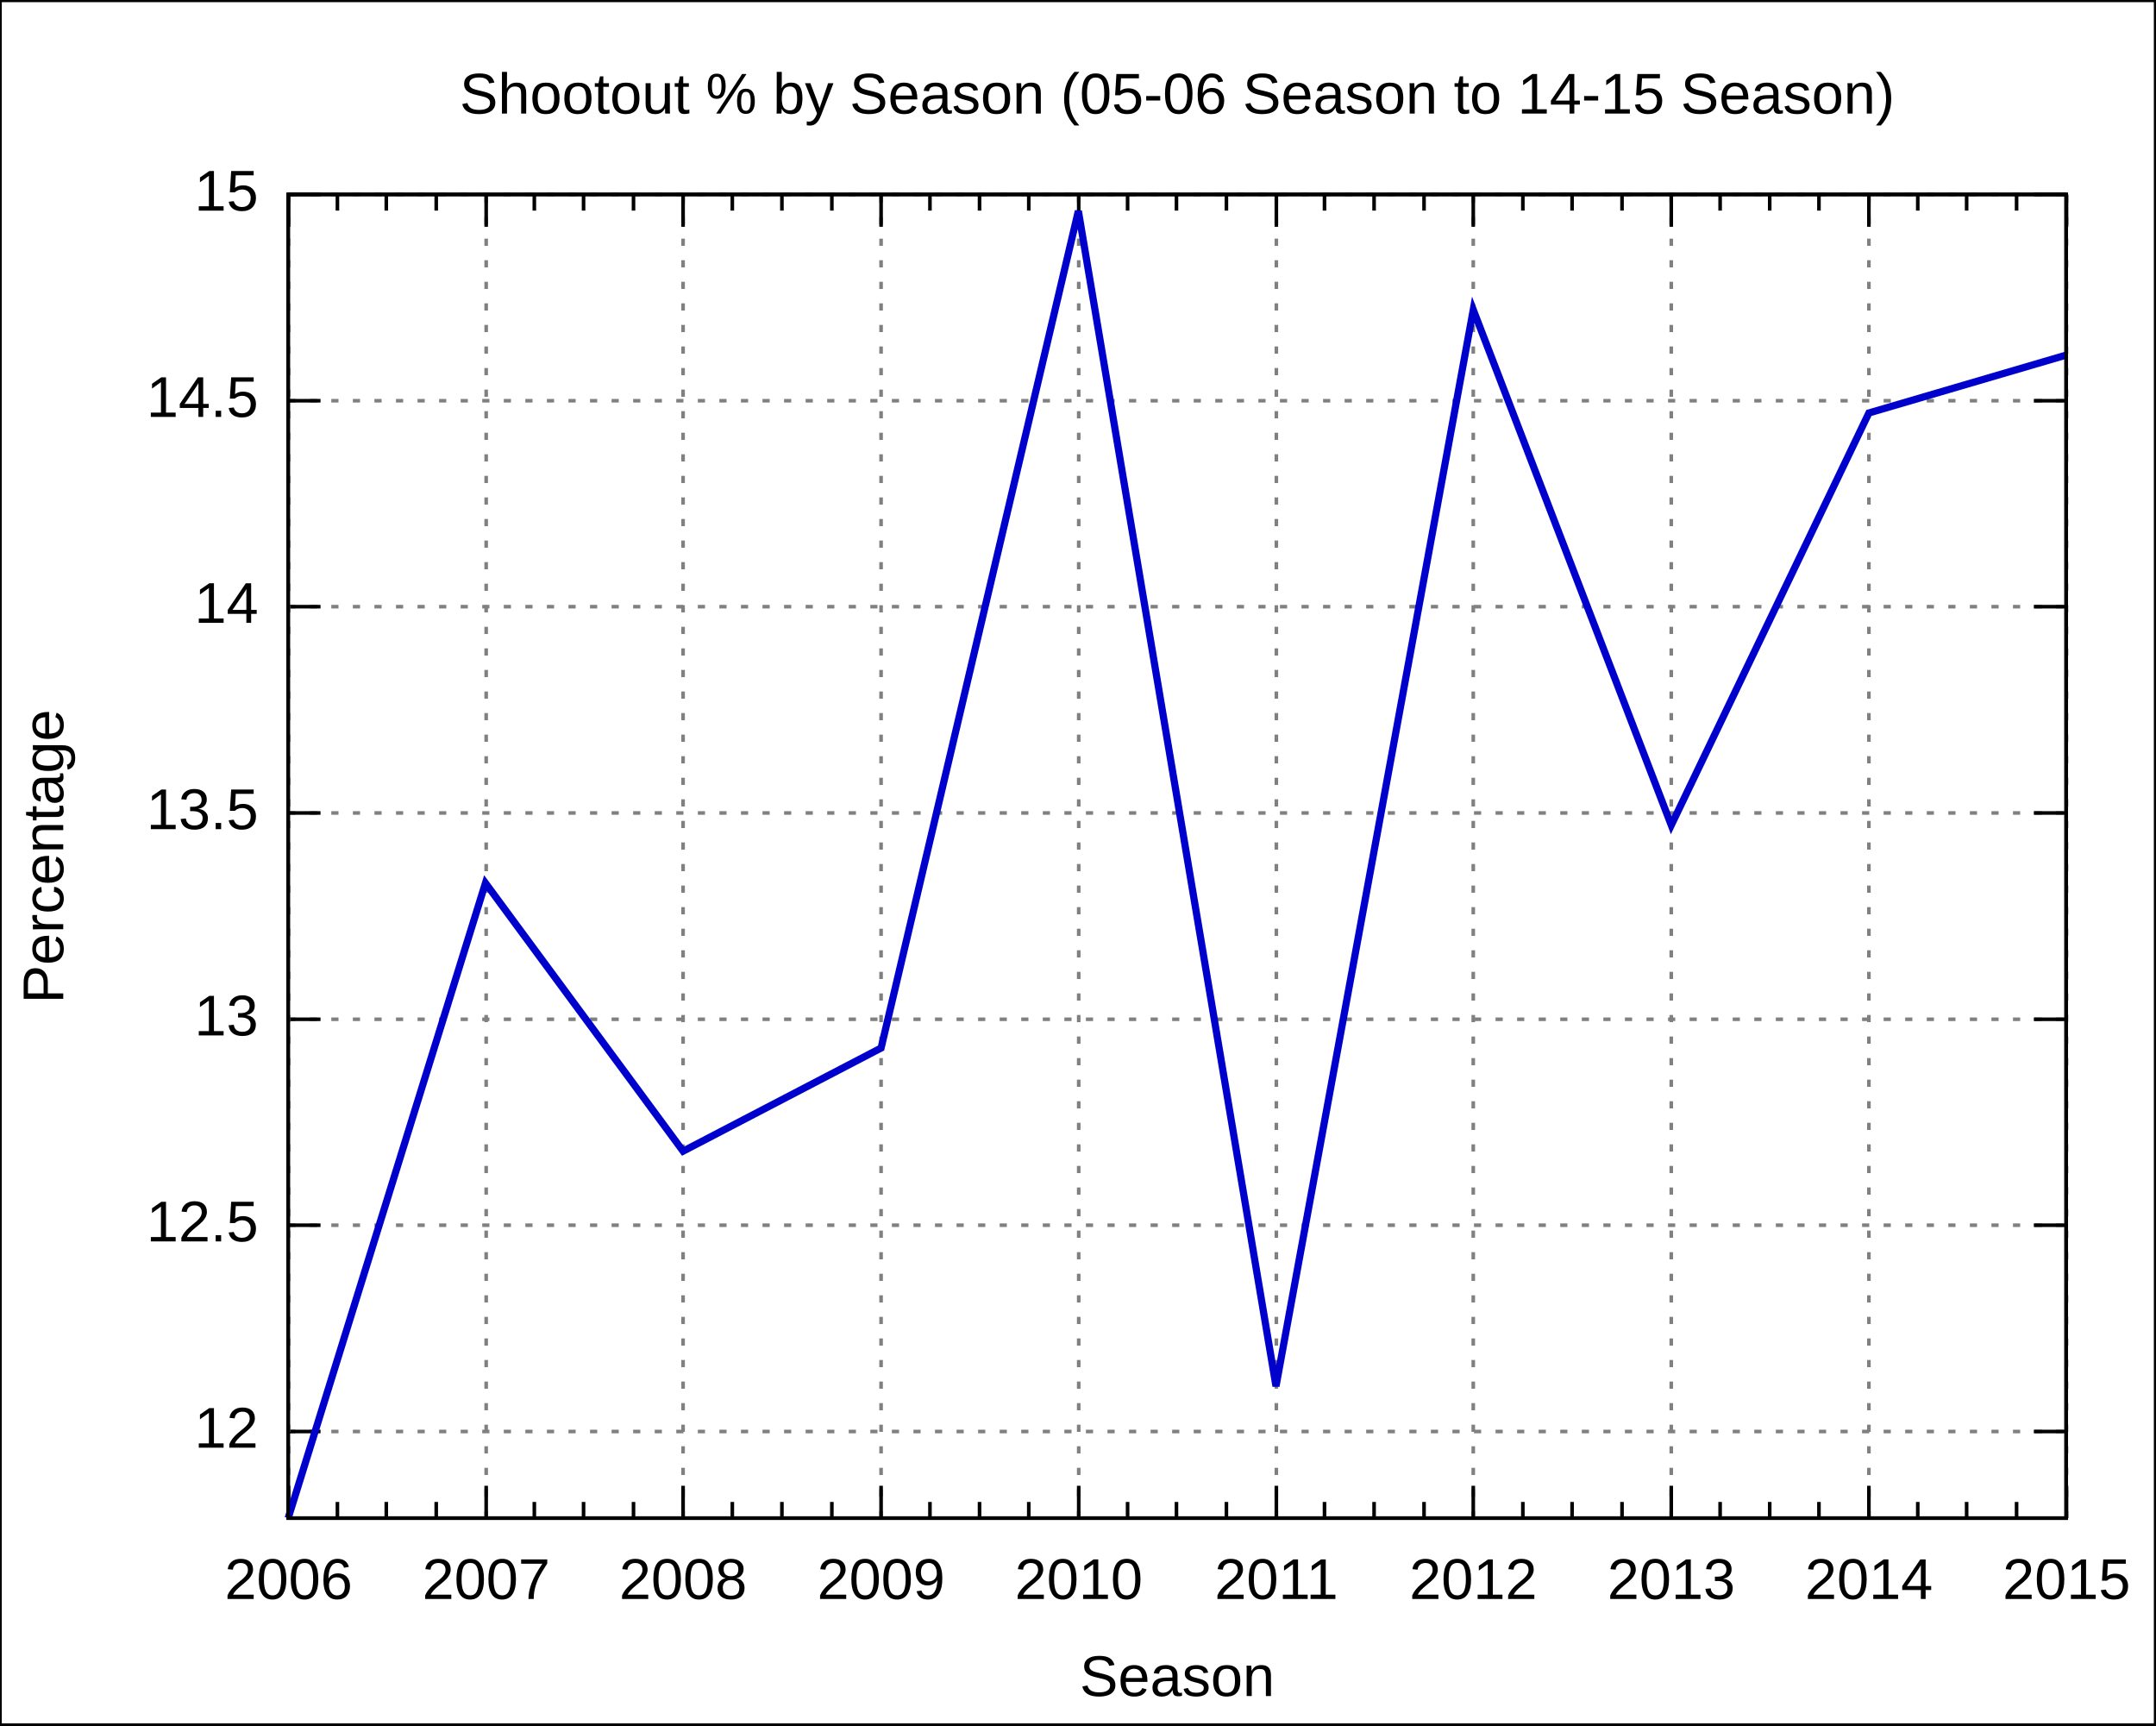
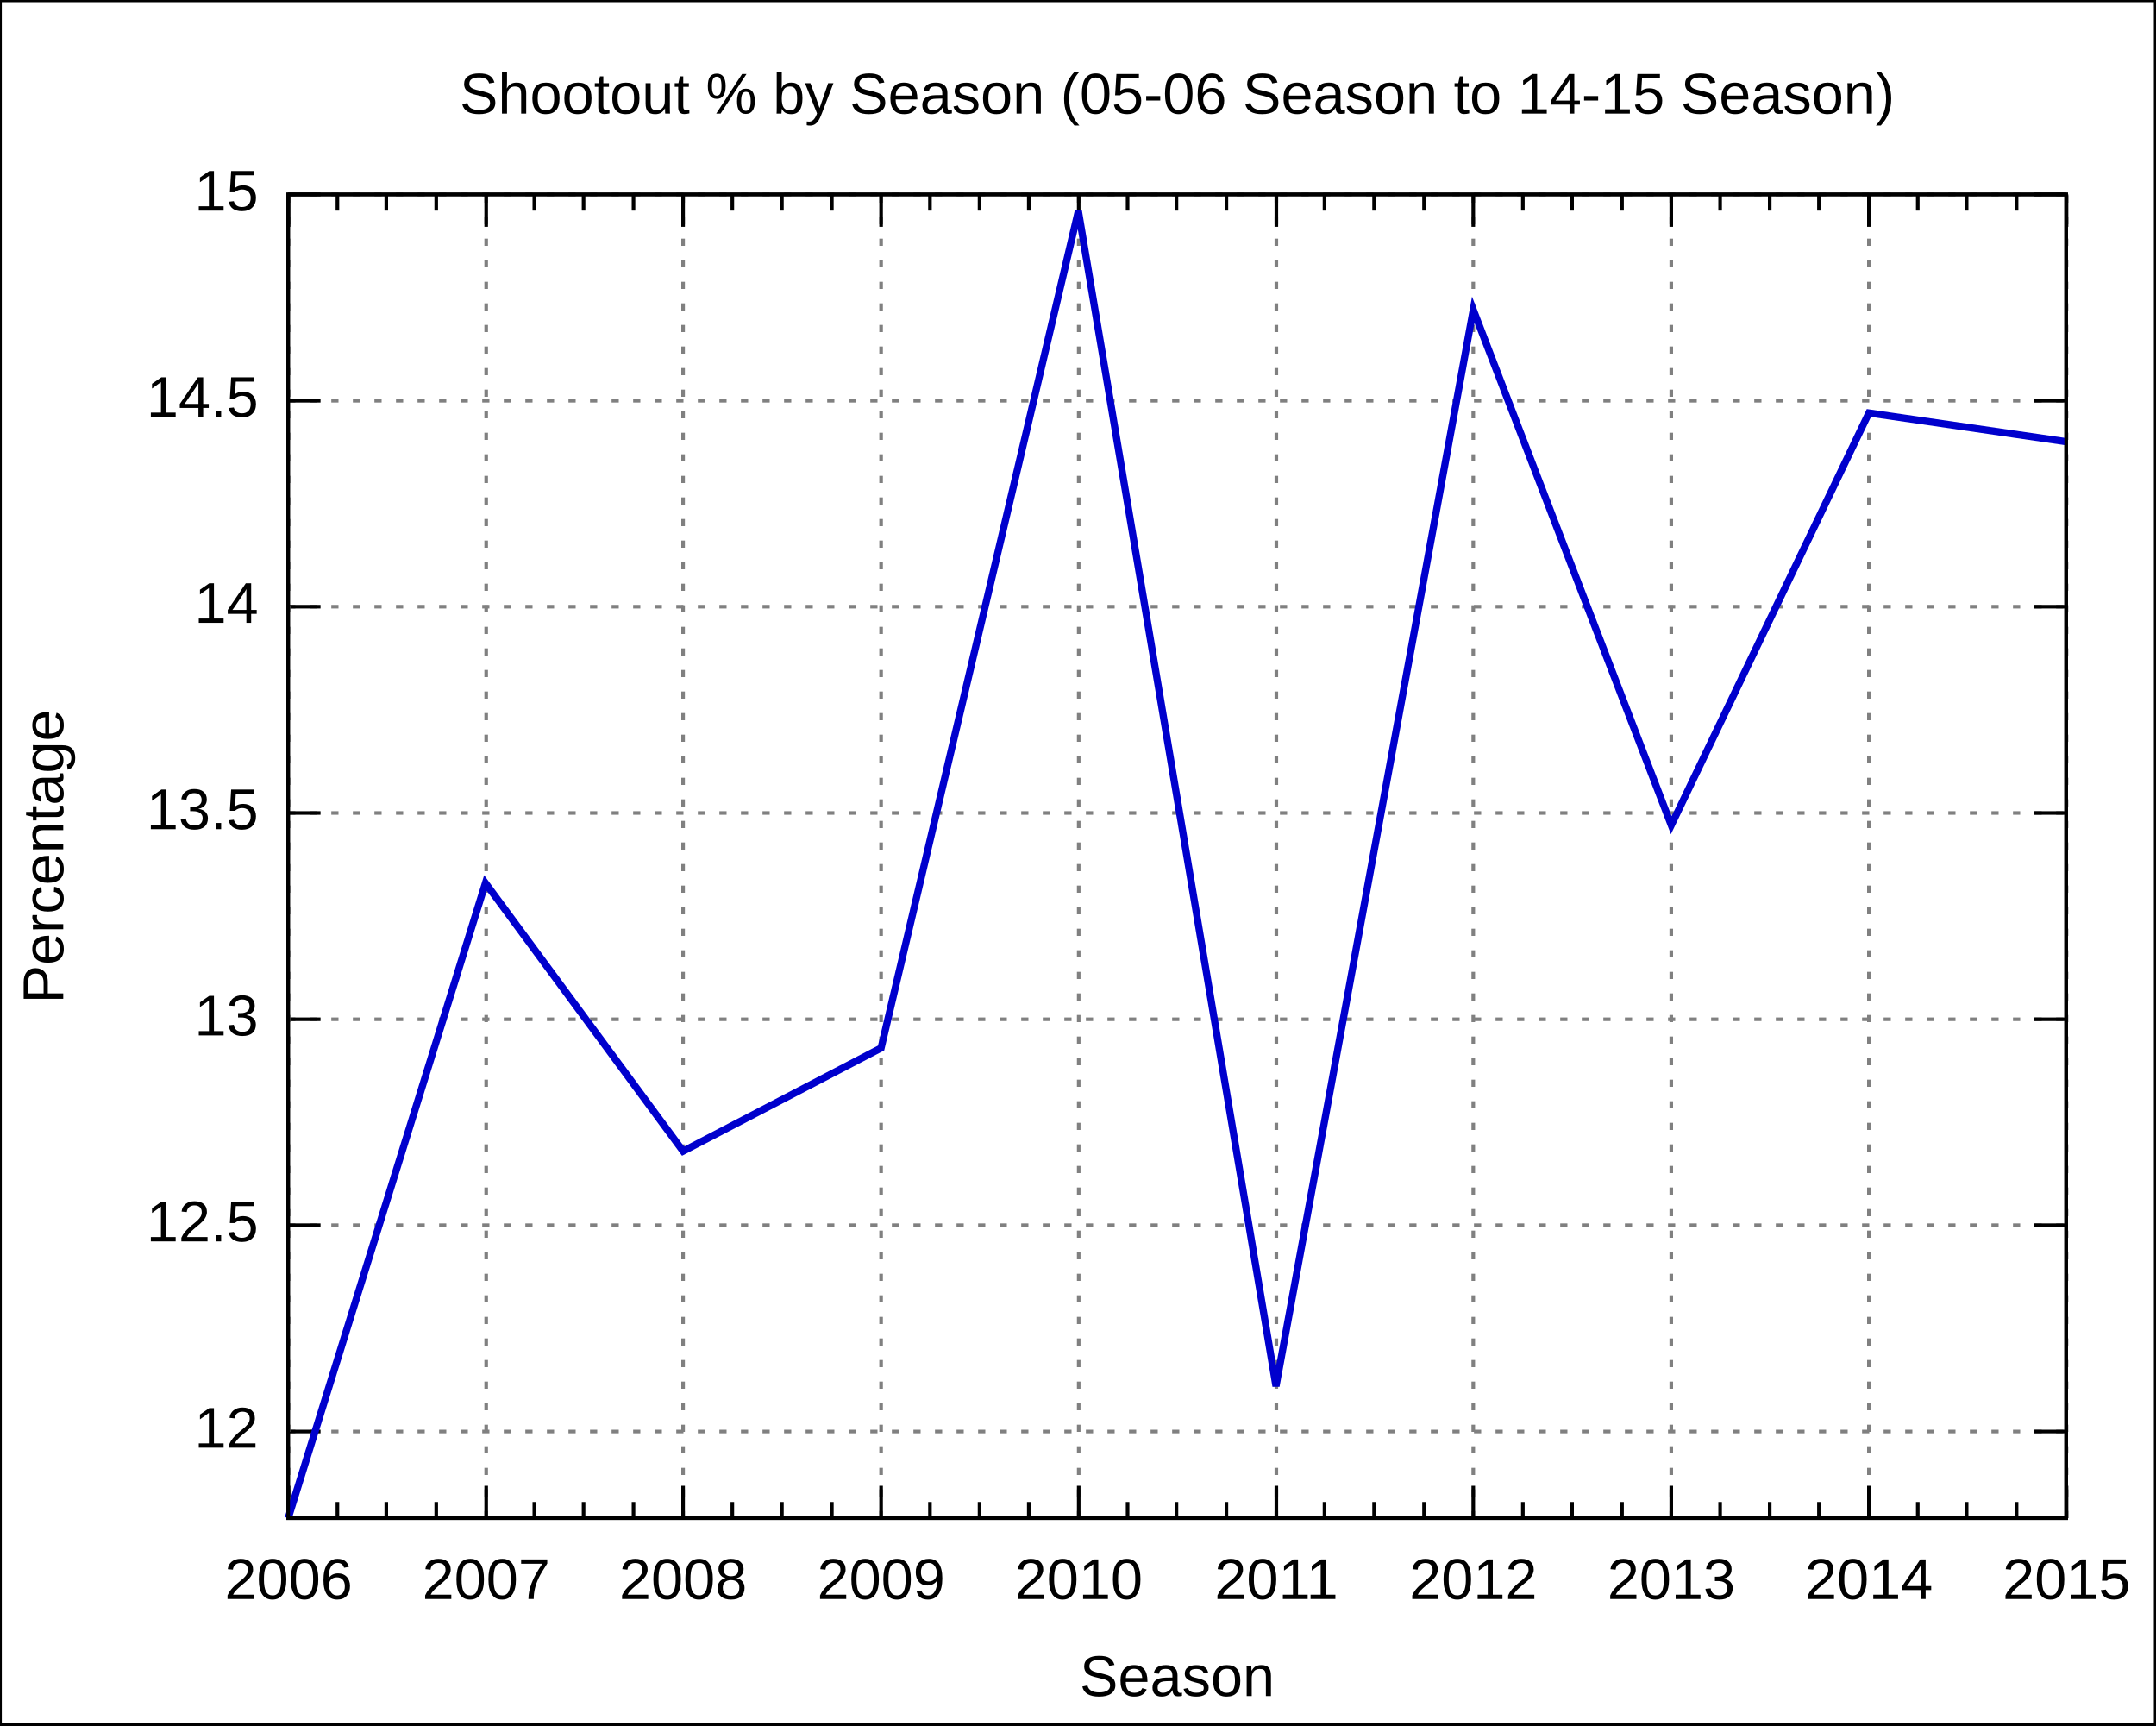
<svg xmlns="http://www.w3.org/2000/svg" xmlns:xlink="http://www.w3.org/1999/xlink" width="600" height="480" viewBox="0 0 600 480">
  <g id="gnuplot_canvas">
    <rect x="0" y="0" width="600" height="480" fill="none" />
    <defs>
      <circle id="gpDot" r="0.5" stroke-width="0.5" />
      <path id="gpPt0" stroke-width="0.222" stroke="currentColor" d="M-1,0 h2 M0,-1 v2" />
      <path id="gpPt1" stroke-width="0.222" stroke="currentColor" d="M-1,-1 L1,1 M1,-1 L-1,1" />
      <path id="gpPt2" stroke-width="0.222" stroke="currentColor" d="M-1,0 L1,0 M0,-1 L0,1 M-1,-1 L1,1 M-1,1 L1,-1" />
      <rect id="gpPt3" stroke-width="0.222" stroke="currentColor" x="-1" y="-1" width="2" height="2" />
      <rect id="gpPt4" stroke-width="0.222" stroke="currentColor" fill="currentColor" x="-1" y="-1" width="2" height="2" />
      <circle id="gpPt5" stroke-width="0.222" stroke="currentColor" cx="0" cy="0" r="1" />
      <use xlink:href="#gpPt5" id="gpPt6" fill="currentColor" stroke="none" />
      <path id="gpPt7" stroke-width="0.222" stroke="currentColor" d="M0,-1.33 L-1.33,0.67 L1.33,0.67 z" />
      <use xlink:href="#gpPt7" id="gpPt8" fill="currentColor" stroke="none" />
      <use xlink:href="#gpPt7" id="gpPt9" stroke="currentColor" transform="rotate(180)" />
      <use xlink:href="#gpPt9" id="gpPt10" fill="currentColor" stroke="none" />
      <use xlink:href="#gpPt3" id="gpPt11" stroke="currentColor" transform="rotate(45)" />
      <use xlink:href="#gpPt11" id="gpPt12" fill="currentColor" stroke="none" />
    </defs>
    <g style="fill:none; color:white; stroke:currentColor; stroke-width:1.00; stroke-linecap:butt; stroke-linejoin:miter">
</g>
    <g style="fill:none; color:black; stroke:currentColor; stroke-width:1.00; stroke-linecap:butt; stroke-linejoin:miter">
      <g style="stroke:none; shape-rendering:crispEdges">
        <polygon fill="rgb(255, 255, 255)" points="0.0,480.0 599.9,480.0 599.9,0.1 0.0,0.1 " />
      </g>
      <path stroke="black" d="M0.0,480.0 L0.0,0.1 L599.9,0.1 L599.9,480.0 L0.0,480.0  " />
    </g>
    <g style="fill:none; color:gray; stroke:currentColor; stroke-width:1.00; stroke-linecap:butt; stroke-linejoin:miter">
      <path stroke="gray" stroke-dasharray=" 2,4" class="gridline" d="M80.2,398.3 L575.0,398.3  " />
    </g>
    <g style="fill:none; color:black; stroke:currentColor; stroke-width:1.00; stroke-linecap:butt; stroke-linejoin:miter">
      <path stroke="black" d="M80.2,398.3 L89.2,398.3 M575.0,398.3 L566.0,398.3  " />
      <g transform="translate(71.9,402.8)" style="stroke:none; fill:black; font-family:Arial; font-size:12.00pt; text-anchor:end">
        <text> 12</text>
      </g>
    </g>
    <g style="fill:none; color:gray; stroke:currentColor; stroke-width:1.00; stroke-linecap:butt; stroke-linejoin:miter">
      <path stroke="gray" stroke-dasharray=" 2,4" class="gridline" d="M80.2,340.9 L575.0,340.9  " />
    </g>
    <g style="fill:none; color:black; stroke:currentColor; stroke-width:1.00; stroke-linecap:butt; stroke-linejoin:miter">
      <path stroke="black" d="M80.2,340.9 L89.2,340.9 M575.0,340.9 L566.0,340.9  " />
      <g transform="translate(71.9,345.4)" style="stroke:none; fill:black; font-family:Arial; font-size:12.00pt; text-anchor:end">
        <text> 12.5</text>
      </g>
    </g>
    <g style="fill:none; color:gray; stroke:currentColor; stroke-width:1.00; stroke-linecap:butt; stroke-linejoin:miter">
      <path stroke="gray" stroke-dasharray=" 2,4" class="gridline" d="M80.2,283.6 L575.0,283.6  " />
    </g>
    <g style="fill:none; color:black; stroke:currentColor; stroke-width:1.00; stroke-linecap:butt; stroke-linejoin:miter">
      <path stroke="black" d="M80.2,283.6 L89.2,283.6 M575.0,283.6 L566.0,283.6  " />
      <g transform="translate(71.9,288.1)" style="stroke:none; fill:black; font-family:Arial; font-size:12.00pt; text-anchor:end">
        <text> 13</text>
      </g>
    </g>
    <g style="fill:none; color:gray; stroke:currentColor; stroke-width:1.00; stroke-linecap:butt; stroke-linejoin:miter">
      <path stroke="gray" stroke-dasharray=" 2,4" class="gridline" d="M80.2,226.2 L575.0,226.2  " />
    </g>
    <g style="fill:none; color:black; stroke:currentColor; stroke-width:1.00; stroke-linecap:butt; stroke-linejoin:miter">
      <path stroke="black" d="M80.2,226.2 L89.2,226.2 M575.0,226.2 L566.0,226.2  " />
      <g transform="translate(71.9,230.7)" style="stroke:none; fill:black; font-family:Arial; font-size:12.00pt; text-anchor:end">
        <text> 13.5</text>
      </g>
    </g>
    <g style="fill:none; color:gray; stroke:currentColor; stroke-width:1.00; stroke-linecap:butt; stroke-linejoin:miter">
      <path stroke="gray" stroke-dasharray=" 2,4" class="gridline" d="M80.2,168.8 L575.0,168.8  " />
    </g>
    <g style="fill:none; color:black; stroke:currentColor; stroke-width:1.00; stroke-linecap:butt; stroke-linejoin:miter">
      <path stroke="black" d="M80.2,168.8 L89.2,168.8 M575.0,168.8 L566.0,168.8  " />
      <g transform="translate(71.9,173.3)" style="stroke:none; fill:black; font-family:Arial; font-size:12.00pt; text-anchor:end">
        <text> 14</text>
      </g>
    </g>
    <g style="fill:none; color:gray; stroke:currentColor; stroke-width:1.00; stroke-linecap:butt; stroke-linejoin:miter">
      <path stroke="gray" stroke-dasharray=" 2,4" class="gridline" d="M80.2,111.5 L575.0,111.5  " />
    </g>
    <g style="fill:none; color:black; stroke:currentColor; stroke-width:1.00; stroke-linecap:butt; stroke-linejoin:miter">
      <path stroke="black" d="M80.2,111.5 L89.2,111.5 M575.0,111.5 L566.0,111.5  " />
      <g transform="translate(71.9,116.0)" style="stroke:none; fill:black; font-family:Arial; font-size:12.00pt; text-anchor:end">
        <text> 14.5</text>
      </g>
    </g>
    <g style="fill:none; color:gray; stroke:currentColor; stroke-width:1.00; stroke-linecap:butt; stroke-linejoin:miter">
      <path stroke="gray" stroke-dasharray=" 2,4" class="gridline" d="M80.2,54.1 L575.0,54.1  " />
    </g>
    <g style="fill:none; color:black; stroke:currentColor; stroke-width:1.00; stroke-linecap:butt; stroke-linejoin:miter">
      <path stroke="black" d="M80.2,54.1 L89.2,54.1 M575.0,54.1 L566.0,54.1  " />
      <g transform="translate(71.9,58.6)" style="stroke:none; fill:black; font-family:Arial; font-size:12.00pt; text-anchor:end">
        <text> 15</text>
      </g>
    </g>
    <g style="fill:none; color:gray; stroke:currentColor; stroke-width:1.00; stroke-linecap:butt; stroke-linejoin:miter">
      <path stroke="gray" stroke-dasharray=" 2,4" class="gridline" d="M80.3,422.4 L80.3,54.1  " />
    </g>
    <g style="fill:none; color:black; stroke:currentColor; stroke-width:1.00; stroke-linecap:butt; stroke-linejoin:miter">
      <path stroke="black" d="M80.3,422.4 L80.3,413.4 M80.3,54.1 L80.3,63.1  " />
      <g transform="translate(80.3,444.9)" style="stroke:none; fill:black; font-family:Arial; font-size:12.00pt; text-anchor:middle">
        <text>2006</text>
      </g>
      <path stroke="black" d="M93.9,422.4 L93.9,417.9 M93.9,54.1 L93.9,58.6 M107.5,422.4 L107.5,417.9 M107.5,54.1 L107.5,58.6    M121.4,422.4 L121.4,417.9 M121.4,54.1 L121.4,58.6  " />
    </g>
    <g style="fill:none; color:gray; stroke:currentColor; stroke-width:1.00; stroke-linecap:butt; stroke-linejoin:miter">
      <path stroke="gray" stroke-dasharray=" 2,4" class="gridline" d="M135.3,422.4 L135.3,54.1  " />
    </g>
    <g style="fill:none; color:black; stroke:currentColor; stroke-width:1.00; stroke-linecap:butt; stroke-linejoin:miter">
      <path stroke="black" d="M135.3,422.4 L135.3,413.4 M135.3,54.1 L135.3,63.1  " />
      <g transform="translate(135.3,444.9)" style="stroke:none; fill:black; font-family:Arial; font-size:12.00pt; text-anchor:middle">
        <text>2007</text>
      </g>
      <path stroke="black" d="M148.7,422.4 L148.7,417.9 M148.7,54.1 L148.7,58.6 M162.4,422.4 L162.4,417.9 M162.4,54.1 L162.4,58.6    M176.3,422.4 L176.3,417.9 M176.3,54.1 L176.3,58.6  " />
    </g>
    <g style="fill:none; color:gray; stroke:currentColor; stroke-width:1.00; stroke-linecap:butt; stroke-linejoin:miter">
      <path stroke="gray" stroke-dasharray=" 2,4" class="gridline" d="M190.1,422.4 L190.1,54.1  " />
    </g>
    <g style="fill:none; color:black; stroke:currentColor; stroke-width:1.00; stroke-linecap:butt; stroke-linejoin:miter">
      <path stroke="black" d="M190.1,422.4 L190.1,413.4 M190.1,54.1 L190.1,63.1  " />
      <g transform="translate(190.1,444.9)" style="stroke:none; fill:black; font-family:Arial; font-size:12.00pt; text-anchor:middle">
        <text>2008</text>
      </g>
      <path stroke="black" d="M203.8,422.4 L203.8,417.9 M203.8,54.1 L203.8,58.6 M217.6,422.4 L217.6,417.9 M217.6,54.1 L217.6,58.6    M231.5,422.4 L231.5,417.9 M231.5,54.1 L231.5,58.6  " />
    </g>
    <g style="fill:none; color:gray; stroke:currentColor; stroke-width:1.00; stroke-linecap:butt; stroke-linejoin:miter">
      <path stroke="gray" stroke-dasharray=" 2,4" class="gridline" d="M245.2,422.4 L245.2,54.1  " />
    </g>
    <g style="fill:none; color:black; stroke:currentColor; stroke-width:1.00; stroke-linecap:butt; stroke-linejoin:miter">
      <path stroke="black" d="M245.2,422.4 L245.2,413.4 M245.2,54.1 L245.2,63.1  " />
      <g transform="translate(245.2,444.9)" style="stroke:none; fill:black; font-family:Arial; font-size:12.00pt; text-anchor:middle">
        <text>2009</text>
      </g>
      <path stroke="black" d="M258.8,422.4 L258.8,417.9 M258.8,54.1 L258.8,58.6 M272.6,422.4 L272.6,417.9 M272.6,54.1 L272.6,58.6    M286.3,422.4 L286.3,417.9 M286.3,54.1 L286.3,58.6  " />
    </g>
    <g style="fill:none; color:gray; stroke:currentColor; stroke-width:1.00; stroke-linecap:butt; stroke-linejoin:miter">
      <path stroke="gray" stroke-dasharray=" 2,4" class="gridline" d="M300.2,422.4 L300.2,54.1  " />
    </g>
    <g style="fill:none; color:black; stroke:currentColor; stroke-width:1.00; stroke-linecap:butt; stroke-linejoin:miter">
      <path stroke="black" d="M300.2,422.4 L300.2,413.4 M300.2,54.1 L300.2,63.1  " />
      <g transform="translate(300.2,444.9)" style="stroke:none; fill:black; font-family:Arial; font-size:12.00pt; text-anchor:middle">
        <text>2010</text>
      </g>
      <path stroke="black" d="M313.8,422.4 L313.8,417.9 M313.8,54.1 L313.8,58.6 M327.4,422.4 L327.4,417.9 M327.4,54.1 L327.4,58.6    M341.3,422.4 L341.3,417.9 M341.3,54.1 L341.3,58.6  " />
    </g>
    <g style="fill:none; color:gray; stroke:currentColor; stroke-width:1.00; stroke-linecap:butt; stroke-linejoin:miter">
      <path stroke="gray" stroke-dasharray=" 2,4" class="gridline" d="M355.2,422.4 L355.2,54.1  " />
    </g>
    <g style="fill:none; color:black; stroke:currentColor; stroke-width:1.00; stroke-linecap:butt; stroke-linejoin:miter">
      <path stroke="black" d="M355.2,422.4 L355.2,413.4 M355.2,54.1 L355.2,63.1  " />
      <g transform="translate(355.2,444.9)" style="stroke:none; fill:black; font-family:Arial; font-size:12.00pt; text-anchor:middle">
        <text>2011</text>
      </g>
      <path stroke="black" d="M368.6,422.4 L368.6,417.9 M368.6,54.1 L368.6,58.6 M382.4,422.4 L382.4,417.9 M382.4,54.1 L382.4,58.6    M396.3,422.4 L396.3,417.9 M396.3,54.1 L396.3,58.6  " />
    </g>
    <g style="fill:none; color:gray; stroke:currentColor; stroke-width:1.00; stroke-linecap:butt; stroke-linejoin:miter">
      <path stroke="gray" stroke-dasharray=" 2,4" class="gridline" d="M410.0,422.4 L410.0,54.1  " />
    </g>
    <g style="fill:none; color:black; stroke:currentColor; stroke-width:1.00; stroke-linecap:butt; stroke-linejoin:miter">
      <path stroke="black" d="M410.0,422.4 L410.0,413.4 M410.0,54.1 L410.0,63.1  " />
      <g transform="translate(410.0,444.9)" style="stroke:none; fill:black; font-family:Arial; font-size:12.00pt; text-anchor:middle">
        <text>2012</text>
      </g>
      <path stroke="black" d="M423.8,422.4 L423.8,417.9 M423.8,54.1 L423.8,58.6 M437.5,422.4 L437.5,417.9 M437.5,54.1 L437.5,58.6    M451.4,422.4 L451.4,417.9 M451.4,54.1 L451.4,58.6  " />
    </g>
    <g style="fill:none; color:gray; stroke:currentColor; stroke-width:1.00; stroke-linecap:butt; stroke-linejoin:miter">
      <path stroke="gray" stroke-dasharray=" 2,4" class="gridline" d="M465.1,422.4 L465.1,54.1  " />
    </g>
    <g style="fill:none; color:black; stroke:currentColor; stroke-width:1.00; stroke-linecap:butt; stroke-linejoin:miter">
      <path stroke="black" d="M465.1,422.4 L465.1,413.4 M465.1,54.1 L465.1,63.1  " />
      <g transform="translate(465.1,444.9)" style="stroke:none; fill:black; font-family:Arial; font-size:12.00pt; text-anchor:middle">
        <text>2013</text>
      </g>
      <path stroke="black" d="M478.7,422.4 L478.7,417.9 M478.7,54.1 L478.7,58.6 M492.5,422.4 L492.5,417.9 M492.5,54.1 L492.5,58.6    M506.2,422.4 L506.2,417.9 M506.2,54.1 L506.2,58.6  " />
    </g>
    <g style="fill:none; color:gray; stroke:currentColor; stroke-width:1.00; stroke-linecap:butt; stroke-linejoin:miter">
      <path stroke="gray" stroke-dasharray=" 2,4" class="gridline" d="M520.1,422.4 L520.1,63.1 L520.1,54.1  " />
    </g>
    <g style="fill:none; color:black; stroke:currentColor; stroke-width:1.00; stroke-linecap:butt; stroke-linejoin:miter">
      <path stroke="black" d="M520.1,422.4 L520.1,413.4 M520.1,54.1 L520.1,63.1  " />
      <g transform="translate(520.1,444.9)" style="stroke:none; fill:black; font-family:Arial; font-size:12.00pt; text-anchor:middle">
        <text>2014</text>
      </g>
      <path stroke="black" d="M533.7,422.4 L533.7,417.9 M533.7,54.1 L533.7,58.6 M547.3,422.4 L547.3,417.9 M547.3,54.1 L547.3,58.6    M561.2,422.4 L561.2,417.9 M561.2,54.1 L561.2,58.6  " />
    </g>
    <g style="fill:none; color:gray; stroke:currentColor; stroke-width:1.00; stroke-linecap:butt; stroke-linejoin:miter">
      <path stroke="gray" stroke-dasharray=" 2,4" class="gridline" d="M575.1,422.4 L575.1,54.1  " />
    </g>
    <g style="fill:none; color:black; stroke:currentColor; stroke-width:1.00; stroke-linecap:butt; stroke-linejoin:miter">
      <path stroke="black" d="M575.1,422.4 L575.1,413.4 M575.1,54.1 L575.1,63.1  " />
      <g transform="translate(575.1,444.9)" style="stroke:none; fill:black; font-family:Arial; font-size:12.00pt; text-anchor:middle">
        <text>2015</text>
      </g>
      <path stroke="black" d="M80.2,54.1 L80.2,422.4 L575.0,422.4 L575.0,54.1 L80.2,54.1 Z  " />
      <g transform="translate(17.6,238.3) rotate(270)" style="stroke:none; fill:black; font-family:Arial; font-size:12.00pt; text-anchor:middle">
        <text>Percentage</text>
      </g>
      <g transform="translate(327.6,471.9)" style="stroke:none; fill:black; font-family:Arial; font-size:12.00pt; text-anchor:middle">
        <text>Season</text>
      </g>
      <g transform="translate(327.6,31.6)" style="stroke:none; fill:black; font-family:Arial; font-size:12.00pt; text-anchor:middle">
        <text>Shootout % by Season (05-06 Season to 14-15 Season)</text>
      </g>
    </g>
    <g id="gnuplot_plot_1">
      <g style="fill:none; color:white; stroke:black; stroke-width:2.00; stroke-linecap:butt; stroke-linejoin:miter">
</g>
      <g style="fill:none; color:red; stroke:currentColor; stroke-width:2.00; stroke-linecap:butt; stroke-linejoin:miter">
-         <path stroke="rgb(  0,   0, 205)" d="M575.0,98.8 L520.1,114.9 L465.1,229.6 L410.0,86.2 L355.1,385.7 L300.1,58.7 L245.2,291.6 L190.1,320.3    L135.1,245.7 L80.2,422.4  " />
+         <path stroke="rgb(  0,   0, 205)" d="M575.0,122.9 L520.1,114.9 L465.1,229.6 L410.0,86.2 L355.1,385.7 L300.1,58.7 L245.2,291.6 L190.1,320.3    L135.1,245.7 L80.2,422.4  " />
      </g>
    </g>
    <g style="fill:none; color:white; stroke:rgb(  0,   0, 205); stroke-width:1.00; stroke-linecap:butt; stroke-linejoin:miter">
</g>
    <g style="fill:none; color:black; stroke:currentColor; stroke-width:1.00; stroke-linecap:butt; stroke-linejoin:miter">
      <path stroke="black" d="M80.2,54.1 L80.2,422.4 L575.0,422.4 L575.0,54.1 L80.2,54.1 Z  " />
    </g>
  </g>
</svg>
